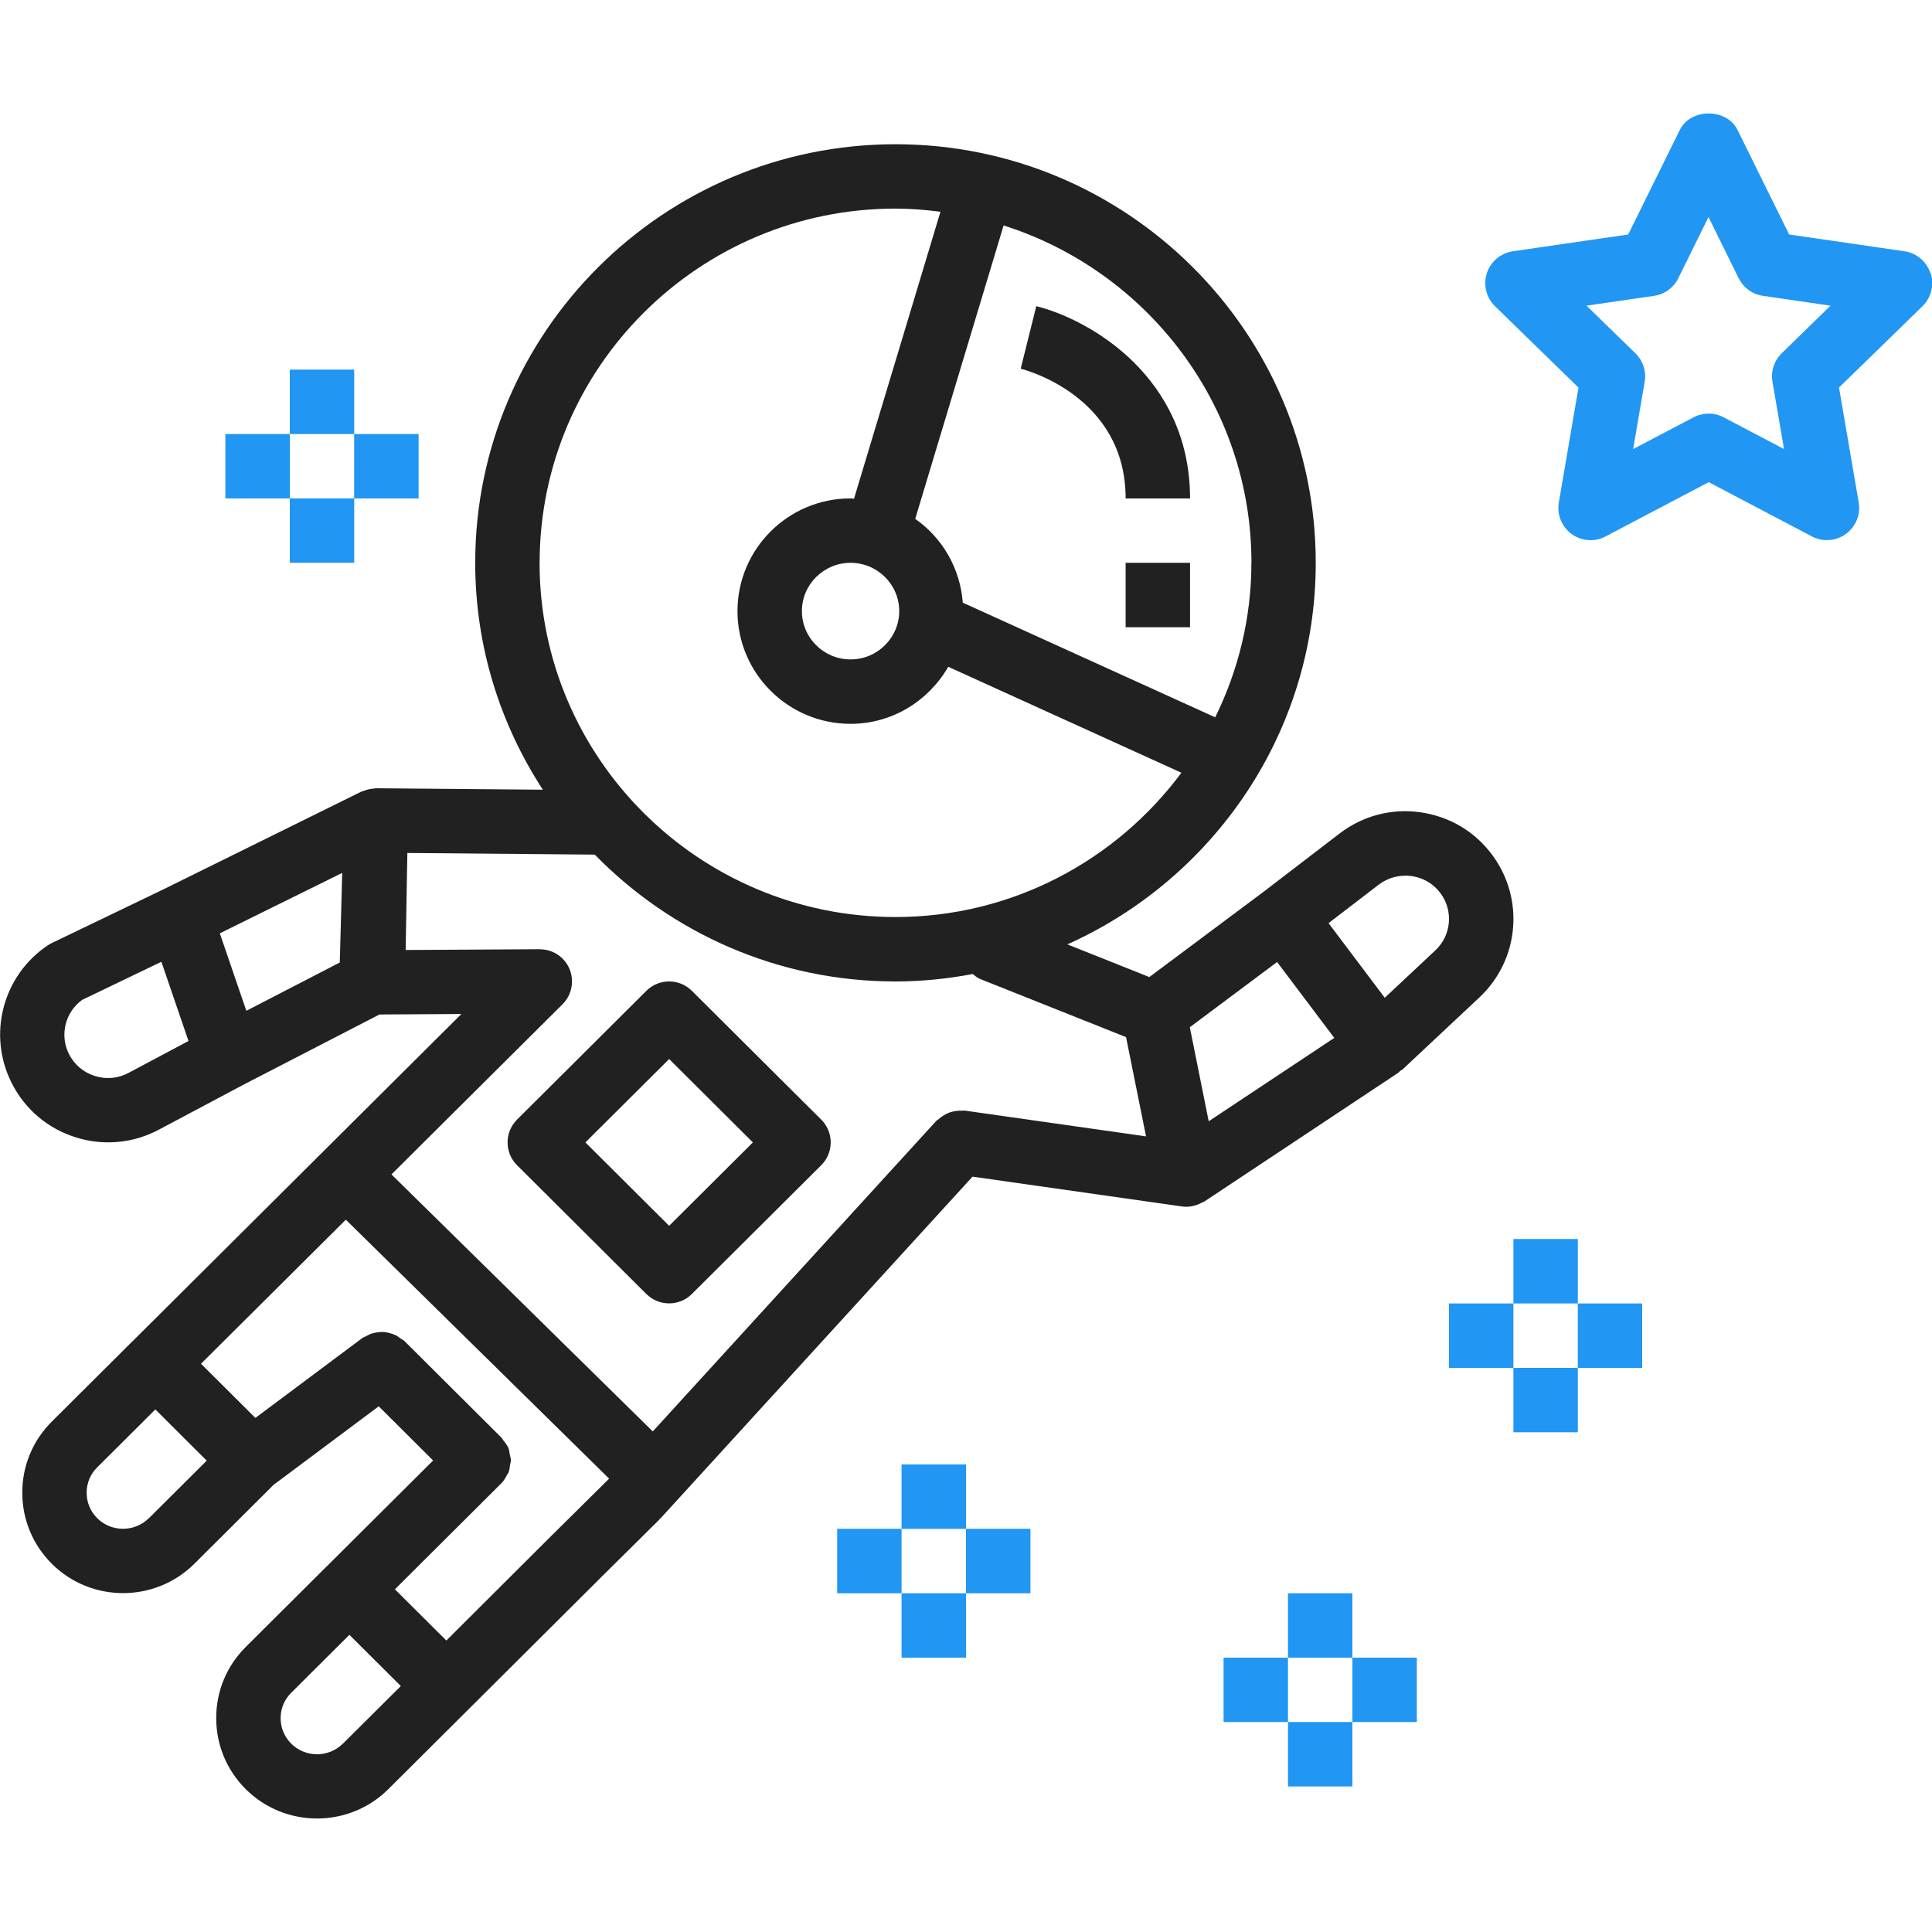
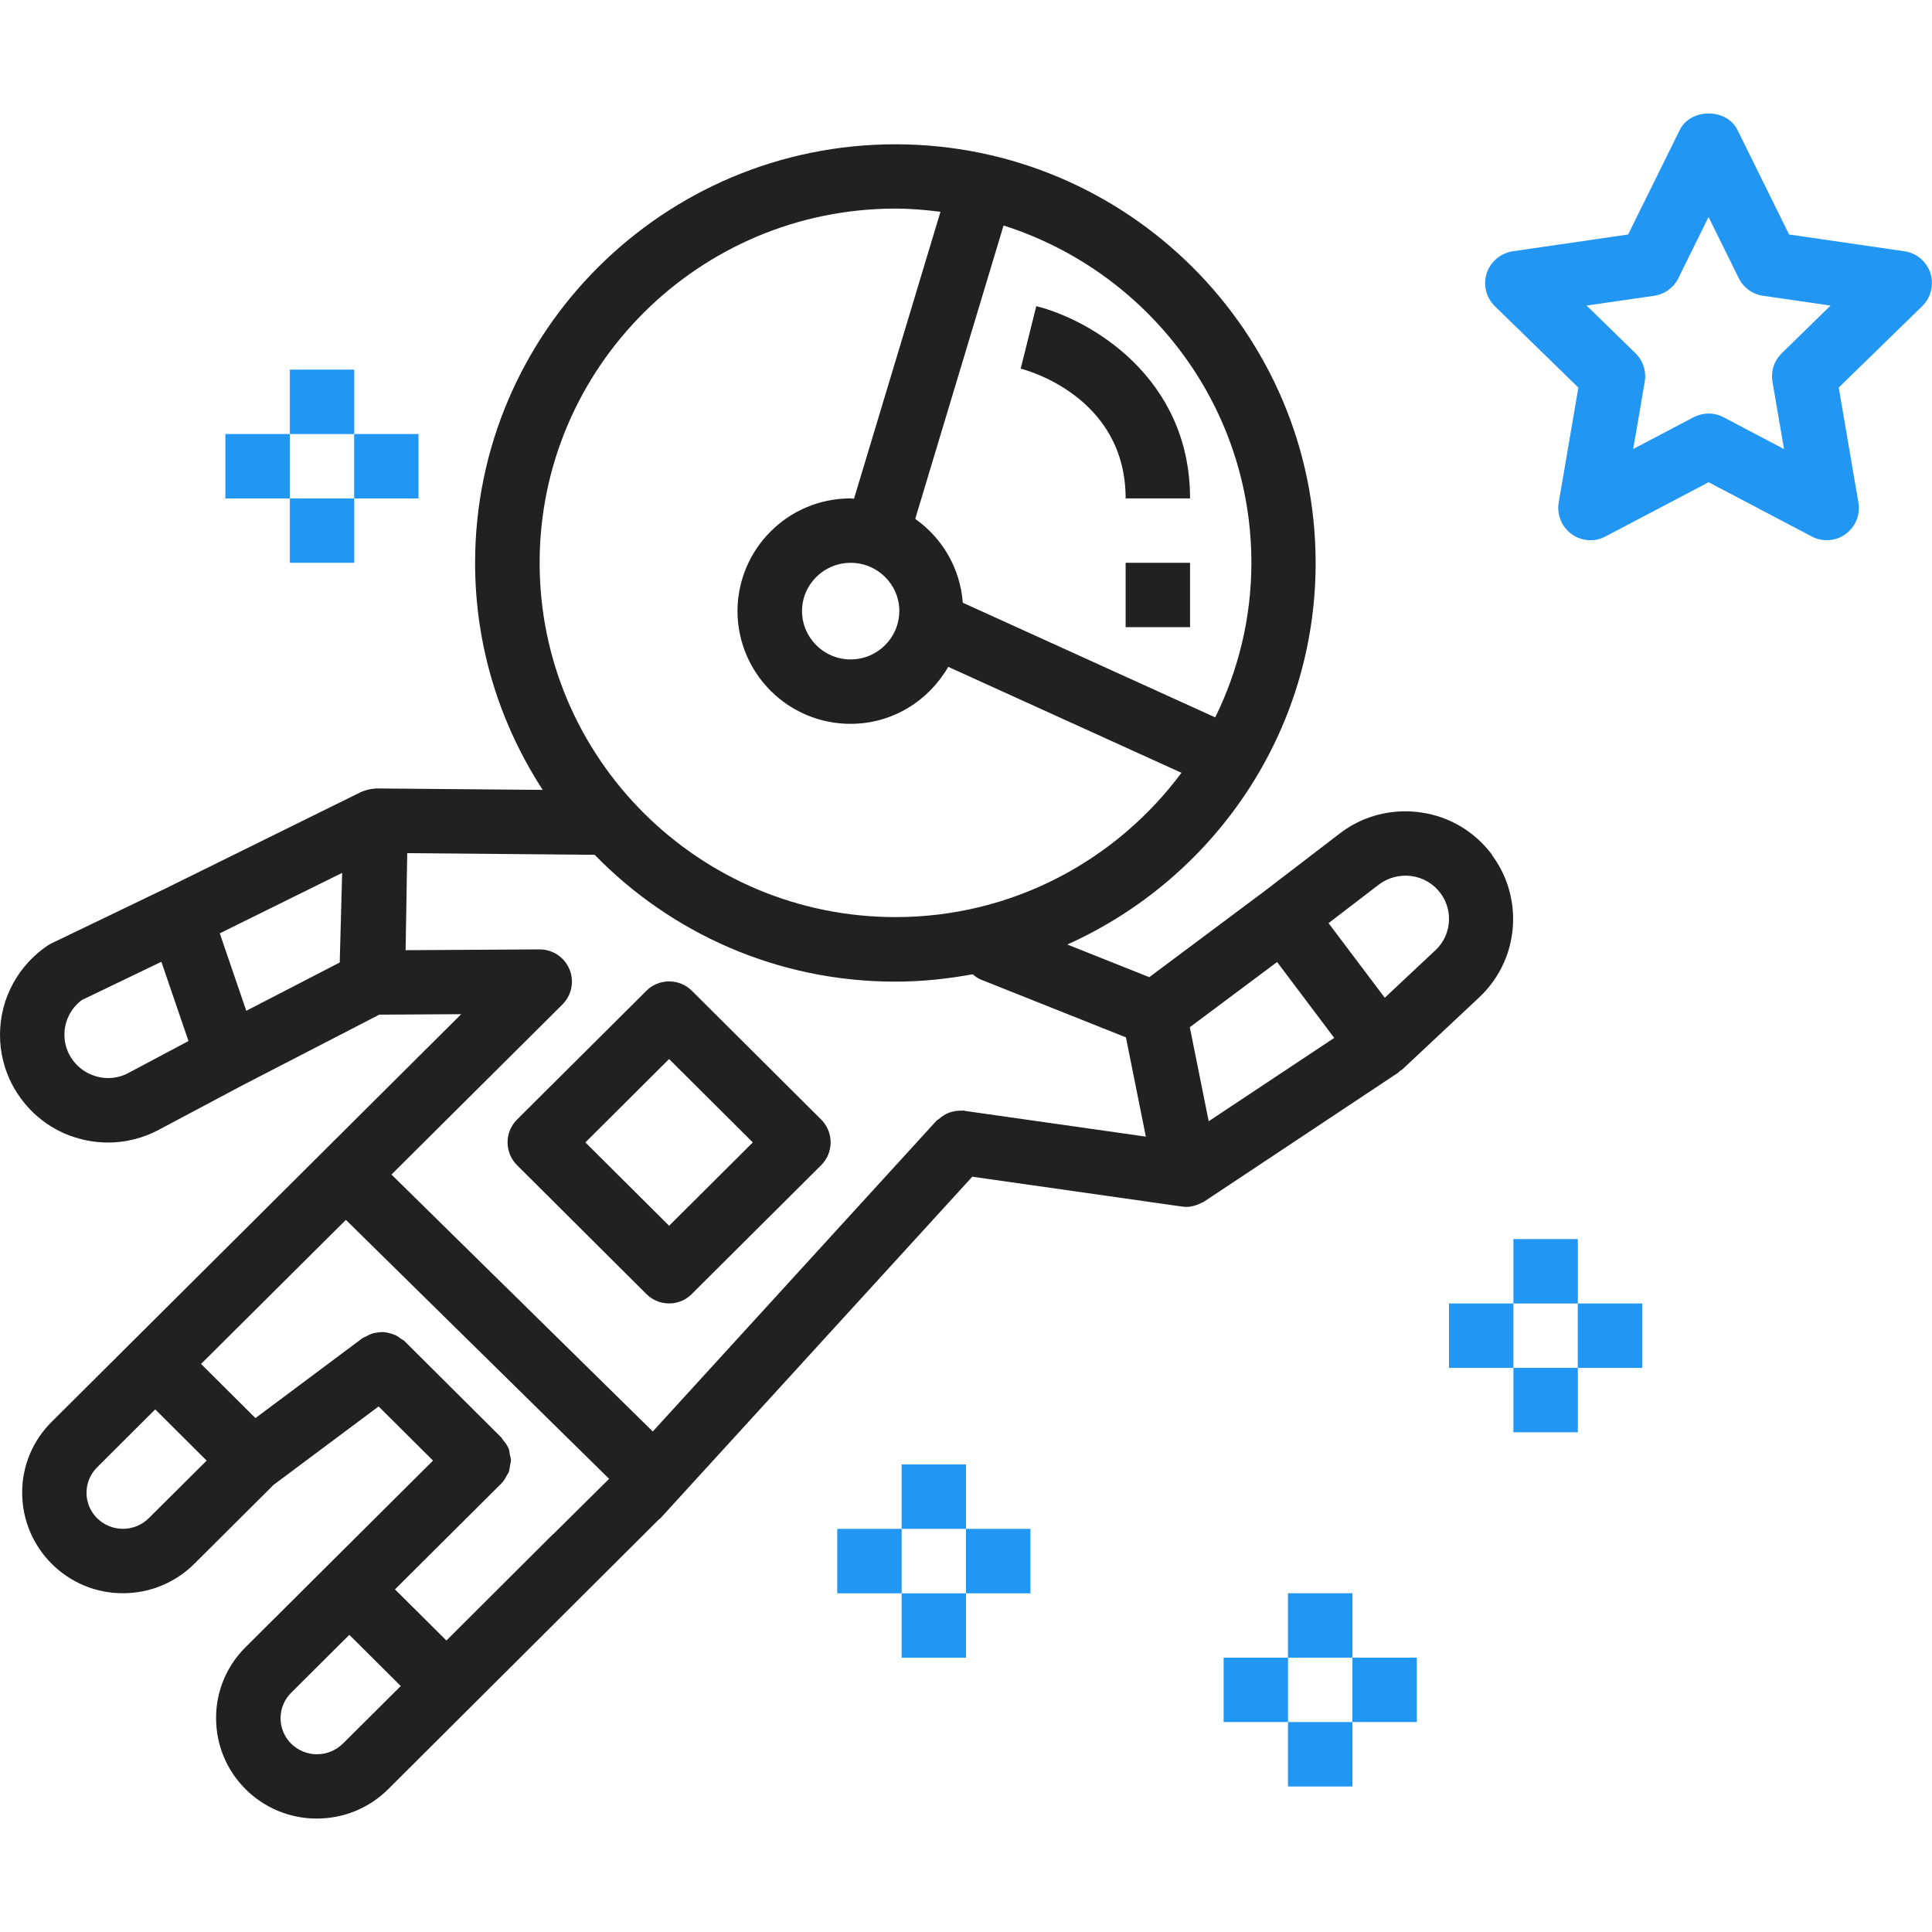
<svg xmlns="http://www.w3.org/2000/svg" version="1.1" width="32" height="32" viewBox="0 0 32 32">
-   <path fill="#2196f3" d="M31.974 4.524c-0.064-0.191-0.227-0.332-0.427-0.362l-0.003-0-1.91-0.278-0.855-1.731c-0.179-0.365-0.777-0.365-0.956 0l-0.855 1.731-1.91 0.278c-0.203 0.030-0.367 0.171-0.43 0.359l-0.001 0.004c-0.062 0.193-0.011 0.405 0.135 0.547l1.383 1.348-0.326 1.903c-0.034 0.2 0.048 0.402 0.212 0.522 0.087 0.064 0.196 0.102 0.313 0.102 0.091 0 0.177-0.023 0.252-0.063l-0.003 0.001 1.709-0.899 1.709 0.899c0.078 0.041 0.164 0.061 0.249 0.061 0.11 0 0.221-0.034 0.314-0.102 0.134-0.098 0.22-0.254 0.22-0.431 0-0.032-0.003-0.063-0.008-0.094l0 0.003-0.326-1.903 1.383-1.348c0.099-0.097 0.161-0.233 0.161-0.382 0-0.059-0.009-0.115-0.027-0.168l0.001 0.004zM29.511 5.851c-0.099 0.097-0.161 0.232-0.161 0.382 0 0.032 0.003 0.063 0.008 0.094l-0-0.003 0.191 1.114-1-0.526c-0.072-0.039-0.157-0.061-0.248-0.061-0 0-0 0-0.001 0h0c-0.085 0-0.17 0.020-0.249 0.061l-1.001 0.526 0.191-1.114c0.005-0.027 0.008-0.058 0.008-0.090 0-0.15-0.062-0.285-0.161-0.382l-0.81-0.789 1.119-0.163c0.177-0.026 0.324-0.137 0.4-0.289l0.001-0.003 0.5-1.013 0.5 1.013c0.078 0.157 0.228 0.267 0.402 0.292l1.119 0.163-0.809 0.789zM26.134 20.522h-1.067v1.067h1.067v-1.067zM26.134 22.656h-1.067v1.067h1.067v-1.067zM27.2 21.589h-1.067v1.067h1.067v-1.067zM25.067 21.589h-1.067v1.067h1.067v-1.067zM22.4 26.389h-1.067v1.067h1.067v-1.067zM22.4 28.522h-1.067v1.067h1.067v-1.067zM23.467 27.456h-1.067v1.067h1.067v-1.067zM21.333 27.456h-1.067v1.067h1.067v-1.067zM16 24.256h-1.067v1.067h1.067v-1.067zM16 26.389h-1.067v1.067h1.067v-1.067zM17.067 25.322h-1.067v1.067h1.067v-1.067zM14.933 25.322h-1.067v1.067h1.067v-1.067zM5.867 6.122h-1.067v1.067h1.067v-1.067zM5.867 8.255h-1.067v1.067h1.067v-1.067z" />
-   <path fill="#2196f3" d="M6.933 7.189h-1.067v1.067h1.067v-1.067zM4.8 7.189h-1.067v1.067h1.067v-1.067z" />
-   <path fill="#212121" d="M24.715 14.159c-0.287-0.388-0.709-0.637-1.188-0.705-0.481-0.068-0.956 0.058-1.34 0.352l-1.252 0.96-1.898 1.417-1.358-0.541c2.421-1.086 4.114-3.508 4.114-6.32 0-3.823-3.123-6.933-6.961-6.933s-6.961 3.11-6.961 6.933c0 1.386 0.414 2.674 1.12 3.758l-2.769-0.024c-0.009 0-0.015 0.004-0.023 0.005-0.056 0.003-0.109 0.014-0.159 0.032l0.004-0.001c-0.013 0.005-0.026 0.008-0.038 0.013-0.006 0.003-0.013 0.003-0.019 0.006l-3.233 1.596c-0.001 0-0.001 0-0.001 0.001l-1.893 0.911c-0.024 0.011-0.045 0.023-0.064 0.036l0.001-0.001c-0.755 0.502-1.012 1.489-0.598 2.295 0.22 0.429 0.595 0.745 1.056 0.889 0.161 0.052 0.347 0.083 0.539 0.083h0c0.29 0 0.577-0.071 0.839-0.211l1.388-0.738 2.264-1.169 1.357-0.008-5.442 5.416c-0.001 0.001-0.001 0.001-0.002 0.001l-1.339 1.333c-0.316 0.315-0.49 0.732-0.49 1.178s0.174 0.863 0.49 1.179c0.325 0.323 0.752 0.485 1.179 0.485s0.854-0.162 1.18-0.485l1.314-1.309 1.741-1.3 0.901 0.897-1.762 1.754c-0 0.001-0.001 0.001-0.002 0.001l-1.339 1.333c-0.316 0.315-0.49 0.732-0.49 1.178s0.174 0.863 0.49 1.179c0.325 0.323 0.753 0.485 1.18 0.485s0.855-0.162 1.18-0.485l3.482-3.467c0.001-0.001 0.001-0.001 0.001-0.002l1.010-1-0.004-0.004c0.006-0.006 0.015-0.009 0.022-0.015l5.166-5.658 3.471 0.494c0.022 0.003 0.048 0.005 0.073 0.005 0.001 0 0.001 0 0.002 0h-0c0.065 0 0.127-0.015 0.187-0.038 0.018-0.006 0.033-0.015 0.050-0.023 0.019-0.010 0.039-0.015 0.058-0.027l3.213-2.133c0.012-0.008 0.018-0.021 0.029-0.029 0.013-0.010 0.029-0.014 0.041-0.026l1.271-1.191c0.662-0.62 0.753-1.635 0.212-2.362zM2.13 17.77c-0.173 0.093-0.37 0.111-0.558 0.052-0.187-0.058-0.338-0.186-0.427-0.358-0.161-0.314-0.068-0.695 0.214-0.902l1.314-0.632 0.449 1.312-0.992 0.528zM5.628 15.942l-1.548 0.8-0.439-1.283 2.027-1.001-0.040 1.484zM20.727 9.322c0 0.918-0.219 1.785-0.599 2.559l-4.181-1.899c-0.044-0.573-0.341-1.075-0.788-1.388l1.464-4.86c2.378 0.756 4.105 2.974 4.105 5.588zM8.938 9.322c0-3.235 2.644-5.867 5.894-5.867 0.253 0 0.5 0.021 0.745 0.052l-1.432 4.754c-0.019-0.001-0.037-0.006-0.057-0.006-1.033 0-1.873 0.837-1.873 1.867s0.84 1.867 1.873 1.867c0.694 0 1.294-0.383 1.618-0.945l3.862 1.755c-1.075 1.446-2.795 2.39-4.737 2.39-3.25 0-5.894-2.632-5.894-5.867zM14.894 10.122c0 0.441-0.362 0.8-0.806 0.8s-0.806-0.359-0.806-0.8c0-0.441 0.362-0.8 0.806-0.8s0.806 0.359 0.806 0.8zM2.465 25.146c-0.236 0.234-0.619 0.234-0.854 0.001-0.114-0.114-0.176-0.263-0.176-0.423s0.062-0.309 0.176-0.421l0.962-0.958 0.851 0.848-0.959 0.955zM5.679 28.88c-0.236 0.234-0.619 0.235-0.855 0.001-0.114-0.114-0.176-0.263-0.176-0.423s0.062-0.309 0.176-0.421l0.963-0.959 0.852 0.848-0.96 0.955zM9.16 25.411c-0.001 0-0.001 0-0.002 0.001l-1.765 1.76-0.852-0.848 1.763-1.756c0.001-0.001 0.001-0.001 0.002-0.001 0.040-0.040 0.065-0.088 0.090-0.135 0.007-0.014 0.020-0.026 0.026-0.040 0.017-0.041 0.019-0.085 0.026-0.129 0.003-0.025 0.014-0.047 0.014-0.073 0-0.036-0.013-0.070-0.020-0.106-0.006-0.032-0.006-0.065-0.019-0.095-0.020-0.050-0.055-0.094-0.091-0.138-0.010-0.012-0.014-0.027-0.025-0.038h-0.001c-0.001-0-0.001-0.002-0.001-0.002l-1.607-1.6c-0.017-0.017-0.039-0.024-0.058-0.038-0.028-0.022-0.055-0.042-0.087-0.058-0.030-0.015-0.061-0.024-0.093-0.033-0.034-0.010-0.067-0.017-0.103-0.020-0.033-0.002-0.063 0.001-0.095 0.005-0.036 0.004-0.069 0.009-0.104 0.020-0.034 0.011-0.063 0.027-0.094 0.045-0.020 0.011-0.042 0.015-0.061 0.029l-1.773 1.324-0.901-0.897 2.399-2.386 4.361 4.289-0.928 0.919zM15.979 18.394c-0.015-0.002-0.030 0.004-0.045 0.003-0.008-0-0.017-0.001-0.026-0.001-0.031 0-0.062 0.003-0.092 0.008l0.003-0c-0.030 0.005-0.059 0.011-0.088 0.021-0.034 0.012-0.065 0.028-0.097 0.047s-0.059 0.039-0.084 0.062l0-0c-0.013 0.011-0.028 0.017-0.040 0.029l-4.698 5.146-4.328-4.257 2.833-2.818c0.209-0.208 0.21-0.546 0.002-0.755-0.105-0.105-0.243-0.157-0.381-0.156v-0.001l-2.219 0.013 0.028-1.607 3.104 0.027c1.265 1.294 3.029 2.101 4.981 2.101 0.437 0 0.864-0.045 1.279-0.123 0.040 0.032 0.079 0.065 0.13 0.085l2.41 0.96 0.331 1.644-3.003-0.427zM20.020 18.572l-0.313-1.558 1.446-1.080 0.947 1.257-2.080 1.381zM23.774 15.741l-0.838 0.785-0.931-1.236 0.831-0.637c0.155-0.119 0.351-0.168 0.543-0.143 0.193 0.027 0.364 0.128 0.48 0.284 0.217 0.292 0.18 0.699-0.085 0.947z" />
-   <path fill="#212121" d="M13.602 18.544l-2.143-2.133c-0.207-0.207-0.545-0.207-0.753 0l-2.142 2.133c-0.097 0.097-0.157 0.23-0.157 0.378v0c0 0.142 0.056 0.278 0.157 0.378l2.142 2.133c0.104 0.103 0.241 0.155 0.377 0.155s0.273-0.052 0.376-0.155l2.143-2.133c0.097-0.097 0.157-0.23 0.157-0.378v-0c0-0.142-0.057-0.278-0.157-0.378zM11.083 20.303l-1.387-1.381 1.387-1.381 1.387 1.381-1.387 1.381zM17.164 5.071l-0.258 1.036c0.071 0.018 1.738 0.452 1.738 2.149h1.067c-0-2.017-1.666-2.965-2.547-3.185zM19.711 9.322h-1.067v1.067h1.067v-1.067z" />
+   <path fill="#2196f3" d="M31.974 4.524c-0.064-0.191-0.227-0.332-0.427-0.362l-0.003-0-1.911-0.278-0.855-1.731c-0.179-0.365-0.777-0.365-0.956 0l-0.855 1.731-1.911 0.278c-0.203 0.031-0.367 0.172-0.43 0.359l-0.001 0.004c-0.063 0.193-0.011 0.405 0.135 0.547l1.383 1.348-0.326 1.903c-0.034 0.2 0.048 0.402 0.212 0.522 0.087 0.064 0.196 0.103 0.314 0.103 0.091 0 0.176-0.023 0.251-0.063l-0.003 0.001 1.709-0.899 1.709 0.899c0.072 0.039 0.158 0.061 0.248 0.061 0.118 0 0.227-0.038 0.315-0.103l-0.002 0.001c0.134-0.098 0.219-0.254 0.219-0.431 0-0.032-0.003-0.063-0.008-0.094l0 0.003-0.326-1.904 1.383-1.348c0.099-0.097 0.161-0.233 0.161-0.382 0-0.059-0.009-0.115-0.027-0.168l0.001 0.004zM29.511 5.851c-0.099 0.097-0.161 0.232-0.161 0.382 0 0.032 0.003 0.063 0.008 0.094l-0-0.003 0.191 1.114-1-0.526c-0.072-0.039-0.158-0.062-0.249-0.062v0c-0.085 0-0.17 0.021-0.249 0.061l-1 0.526 0.191-1.114c0.005-0.027 0.008-0.058 0.008-0.090 0-0.15-0.062-0.285-0.161-0.382l-0.81-0.79 1.119-0.162c0.177-0.026 0.324-0.137 0.4-0.289l0.001-0.003 0.5-1.013 0.5 1.013c0.078 0.157 0.228 0.267 0.402 0.292l1.119 0.162-0.809 0.79zM26.134 20.523h-1.067v1.067h1.067v-1.067zM26.134 22.656h-1.067v1.067h1.067v-1.067zM27.2 21.59h-1.067v1.067h1.067v-1.067zM25.067 21.59h-1.067v1.067h1.067v-1.067zM22.4 26.389h-1.067v1.067h1.067v-1.067zM22.4 28.523h-1.067v1.067h1.067v-1.067zM23.467 27.456h-1.067v1.067h1.067v-1.067zM21.334 27.456h-1.067v1.067h1.067v-1.067zM16 24.256h-1.066v1.067h1.066v-1.067zM16 26.39h-1.066v1.067h1.066v-1.067zM17.067 25.323h-1.067v1.067h1.067v-1.067zM14.934 25.323h-1.067v1.067h1.067v-1.067zM5.867 6.122h-1.066v1.067h1.066v-1.066zM5.867 8.256h-1.066v1.066h1.066v-1.066z" />
+   <path fill="#2196f3" d="M6.933 7.189h-1.067v1.067h1.066v-1.067zM4.8 7.189h-1.067v1.067h1.067v-1.067z" />
+   <path fill="#212121" d="M24.715 14.16c-0.28-0.376-0.698-0.636-1.179-0.703l-0.009-0.001c-0.076-0.012-0.164-0.018-0.254-0.018-0.411 0-0.789 0.139-1.090 0.373l0.004-0.003-1.253 0.96-1.898 1.417-1.358-0.541c2.421-1.086 4.113-3.508 4.113-6.32 0-3.823-3.122-6.934-6.961-6.934s-6.961 3.11-6.961 6.934c0 1.386 0.415 2.674 1.12 3.759l-2.768-0.024c-0.009 0-0.016 0.005-0.023 0.005-0.056 0.003-0.11 0.014-0.159 0.032l0.004-0.001c-0.013 0.005-0.026 0.008-0.038 0.014-0.006 0.002-0.013 0.003-0.019 0.006l-3.234 1.596-1.893 0.911c-0.024 0.011-0.045 0.023-0.065 0.036l0.001-0.001c-0.482 0.324-0.795 0.867-0.795 1.483 0 0.297 0.073 0.577 0.201 0.823l-0.005-0.010c0.22 0.424 0.592 0.742 1.043 0.885l0.013 0.003c0.161 0.052 0.347 0.083 0.539 0.083h0c0.289 0 0.576-0.071 0.839-0.211l1.388-0.738 2.264-1.169 1.357-0.008-6.781 6.75c-0.303 0.299-0.491 0.714-0.491 1.173 0 0.001 0 0.003 0 0.004v-0c0.002 0.919 0.748 1.664 1.667 1.664 0.001 0 0.002 0 0.002 0h-0c0.428 0 0.854-0.162 1.18-0.485l1.314-1.309 1.741-1.3 0.901 0.897-3.102 3.088c-0.303 0.299-0.491 0.714-0.491 1.173 0 0.001 0 0.003 0 0.004v-0c0 0.445 0.174 0.864 0.49 1.179 0.302 0.3 0.717 0.485 1.176 0.485 0.001 0 0.002 0 0.003 0h-0c0.427 0 0.855-0.162 1.18-0.485l4.488-4.472c0.007-0.006 0.016-0.009 0.022-0.016l5.166-5.658 3.471 0.494c0.022 0.003 0.048 0.006 0.074 0.006 0 0 0.001 0 0.001 0h-0c0.064 0 0.127-0.016 0.187-0.038 0.017-0.006 0.032-0.015 0.049-0.023 0.019-0.010 0.039-0.015 0.058-0.027l3.213-2.134c0.012-0.008 0.018-0.021 0.029-0.029 0.013-0.010 0.029-0.014 0.041-0.026l1.271-1.191c0.348-0.326 0.564-0.787 0.564-1.3 0-0.4-0.132-0.769-0.355-1.066l0.003 0.005zM2.13 17.77c-0.098 0.054-0.215 0.086-0.34 0.086-0.078 0-0.153-0.013-0.224-0.036l0.005 0.001c-0.294-0.093-0.504-0.364-0.504-0.683 0-0.236 0.114-0.445 0.29-0.575l0.002-0.001 1.314-0.632 0.316 0.924 0.133 0.389-0.992 0.527zM5.627 15.942l-1.548 0.8-0.255-0.746-0.184-0.537 2.027-1.001-0.040 1.484zM20.727 9.322c0 0.918-0.219 1.785-0.599 2.56l-4.181-1.899c-0.044-0.575-0.342-1.072-0.782-1.384l-0.006-0.004 1.463-4.86c2.378 0.756 4.105 2.974 4.105 5.588zM8.938 9.322c0-3.235 2.644-5.867 5.894-5.867 0.253 0 0.5 0.022 0.745 0.053l-1.432 4.753c-0.019 0-0.037-0.006-0.057-0.006-0 0-0.001 0-0.001 0-1.032 0-1.869 0.835-1.872 1.867v0c0.003 1.031 0.84 1.867 1.872 1.867 0 0 0 0 0.001 0h-0c0.695 0 1.295-0.383 1.618-0.944l3.863 1.755c-1.075 1.446-2.795 2.39-4.737 2.39-3.25 0-5.894-2.632-5.894-5.867zM14.895 10.122c0 0.441-0.362 0.8-0.806 0.8-0 0-0.001 0-0.001 0-0.443 0-0.802-0.358-0.804-0.8v-0c0-0.441 0.361-0.8 0.806-0.8s0.806 0.359 0.806 0.8zM2.464 25.146c-0.11 0.109-0.261 0.176-0.428 0.176s-0.317-0.067-0.427-0.175l0 0c-0.109-0.108-0.176-0.257-0.176-0.422s0.067-0.314 0.176-0.422l0-0 0.962-0.959 0.852 0.848-0.959 0.954zM5.678 28.88c-0.11 0.109-0.261 0.176-0.428 0.176s-0.317-0.067-0.427-0.175l0 0c-0.109-0.108-0.176-0.257-0.176-0.422s0.067-0.314 0.176-0.422l0-0 0.963-0.959 0.852 0.848-0.96 0.955zM9.16 25.411l-0.001 0.001-1.765 1.76-0.852-0.847 1.765-1.757c0.040-0.040 0.065-0.088 0.090-0.136 0.007-0.014 0.020-0.026 0.026-0.040 0.016-0.041 0.019-0.085 0.026-0.128 0.003-0.025 0.014-0.048 0.014-0.073 0-0.035-0.013-0.070-0.020-0.105-0.006-0.032-0.006-0.064-0.019-0.096-0.025-0.053-0.055-0.098-0.092-0.138l0 0c-0.010-0.012-0.014-0.026-0.025-0.038h-0c-0.001 0-0.001-0.001-0.001-0.002l-1.607-1.6c-0.017-0.017-0.039-0.024-0.058-0.038-0.025-0.021-0.054-0.040-0.084-0.056l-0.003-0.001c-0.027-0.013-0.058-0.024-0.090-0.032l-0.003-0.001c-0.030-0.009-0.065-0.016-0.101-0.020l-0.002-0c-0.007-0-0.015-0-0.023-0-0.026 0-0.051 0.002-0.075 0.005l0.003-0c-0.036 0.005-0.069 0.009-0.104 0.021s-0.064 0.027-0.094 0.045c-0.020 0.011-0.043 0.015-0.061 0.029l-1.773 1.324-0.901-0.897 2.399-2.386 4.36 4.289-0.928 0.919zM15.979 18.394c-0.015-0.002-0.030 0.004-0.045 0.003-0.008-0-0.017-0.001-0.027-0.001-0.031 0-0.062 0.003-0.092 0.008l0.003-0c-0.070 0.011-0.132 0.035-0.187 0.070l0.002-0.001c-0.031 0.019-0.058 0.039-0.083 0.062l0-0c-0.013 0.011-0.028 0.016-0.040 0.029l-4.698 5.146-4.328-4.256 2.833-2.818c0.096-0.097 0.156-0.23 0.156-0.377 0-0.295-0.239-0.534-0.534-0.534-0.001 0-0.001 0-0.002 0h0l-2.219 0.013 0.027-1.607 3.104 0.027c1.264 1.297 3.027 2.101 4.978 2.101 0.001 0 0.002 0 0.003 0h-0c0.438 0 0.864-0.046 1.28-0.122 0.040 0.032 0.080 0.064 0.129 0.085l2.41 0.96 0.152 0.758 0.178 0.886-3.003-0.427zM20.020 18.572l-0.313-1.558 1.446-1.080 0.946 1.257-2.080 1.381zM23.773 15.741l-0.837 0.785-0.931-1.236 0.831-0.637c0.155-0.119 0.351-0.168 0.543-0.143 0.193 0.027 0.364 0.128 0.48 0.284 0.088 0.117 0.141 0.265 0.141 0.426 0 0.206-0.087 0.391-0.226 0.521l-0 0z" />
+   <path fill="#212121" d="M13.602 18.544l-2.143-2.134c-0.096-0.096-0.229-0.155-0.376-0.155s-0.28 0.059-0.376 0.155l-2.143 2.133c-0.097 0.097-0.157 0.23-0.157 0.378v0c0 0.142 0.056 0.278 0.157 0.378l2.142 2.134c0.096 0.096 0.229 0.156 0.376 0.156s0.28-0.059 0.376-0.156v0l2.143-2.134c0.097-0.097 0.157-0.23 0.157-0.378v-0c0-0.142-0.057-0.278-0.157-0.378zM11.083 20.303l-1.387-1.381 1.386-1.381 1.387 1.381-1.387 1.381zM17.164 5.071l-0.258 1.035c0.071 0.018 1.738 0.452 1.738 2.149h1.067c0-2.017-1.666-2.965-2.547-3.184zM19.711 9.322h-1.067v1.066h1.067v-1.066z" />
</svg>
